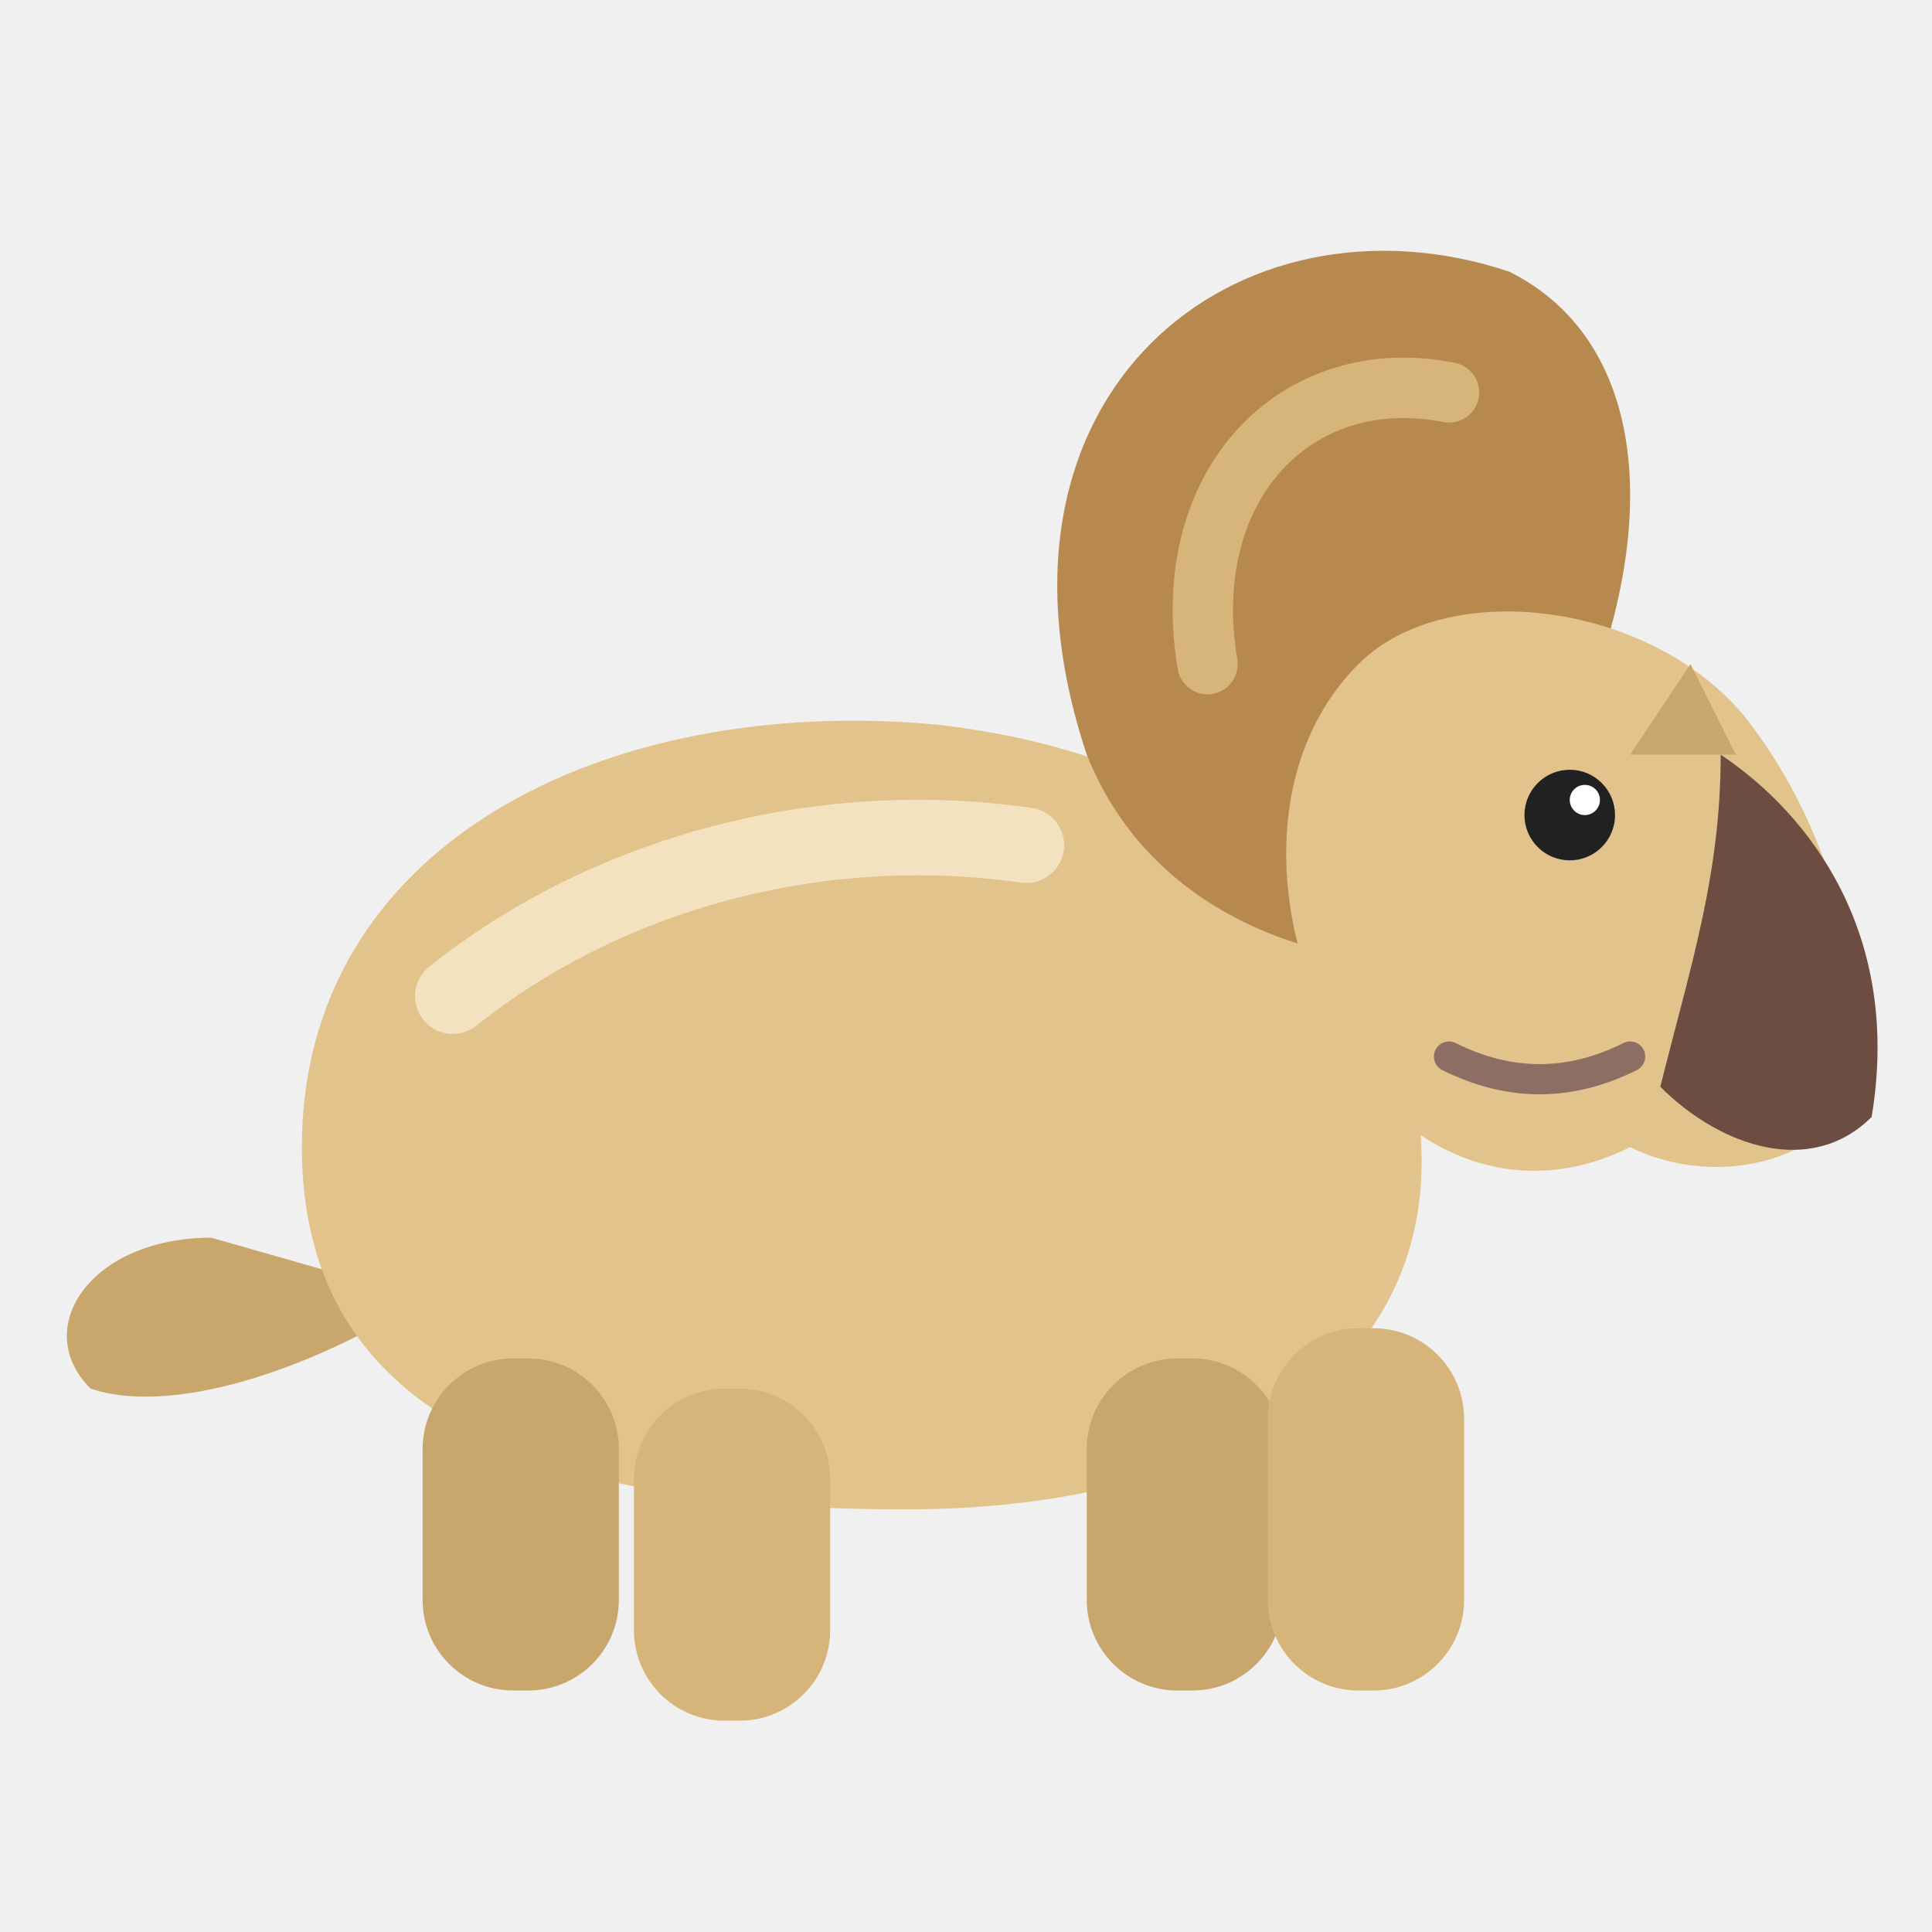
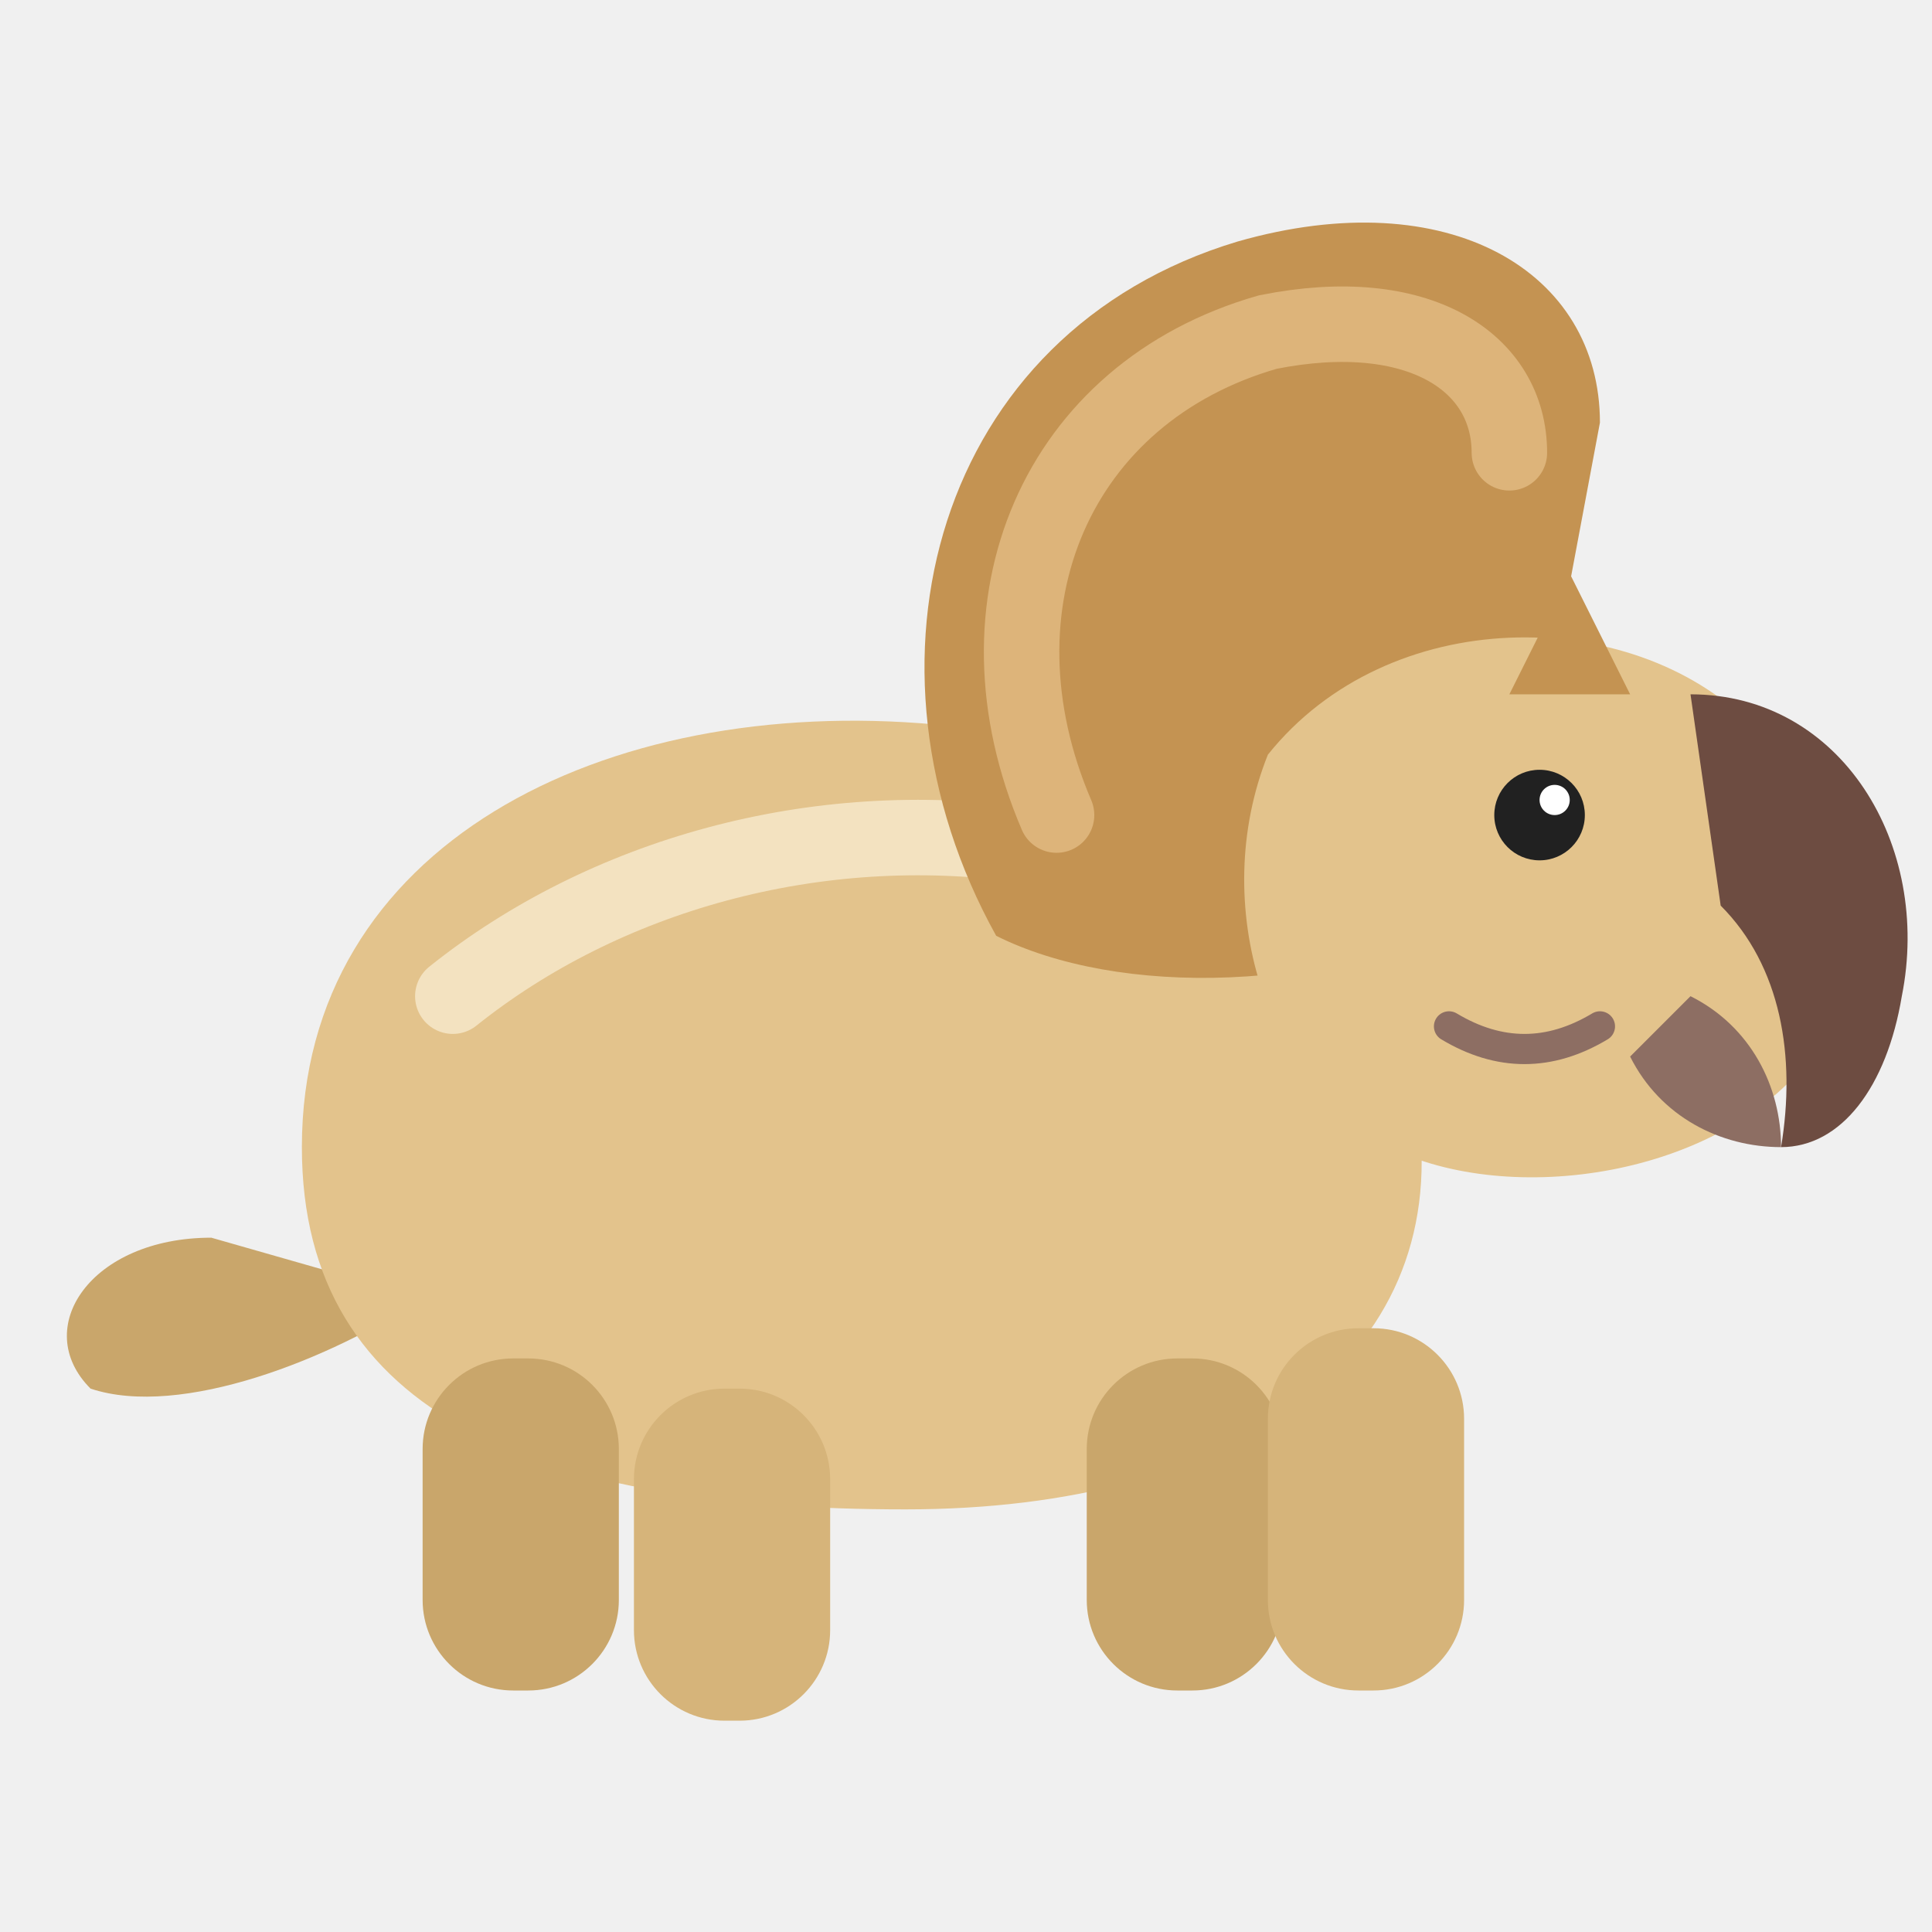
<svg xmlns="http://www.w3.org/2000/svg" viewBox="0 0 128 128">
  <path d="M14 82 C6 82 2 88 6 92 C12 94 22 90 28 86 Z" fill="#c9a66b" />
  <path d="M20 76 C20 56 40 46 62 48 C80 50 92 60 94 74 C96 90 82 100 60 100 C36 100 20 94 20 76 Z" fill="#e3c38c" />
  <path d="M30 66 C40 58 54 54 68 56" stroke="#f3e2c0" stroke-width="5" fill="none" stroke-linecap="round" />
  <g fill="#c9a66b">
    <rect x="28" y="90" width="13" height="22" rx="6" />
    <rect x="72" y="90" width="13" height="22" rx="6" />
  </g>
  <g fill="#d6b47a">
    <rect x="42" y="92" width="13" height="22" rx="6" />
    <rect x="84" y="88" width="13" height="24" rx="6" />
  </g>
-   <path d="M72 50 C64 26 82 12 100 18 C108 22 110 32 106 44 L96 64 C86 64 76 60 72 50 Z" fill="#b8894e" />
-   <path d="M80 44 C78 32 86 24 96 26" stroke="#d6b47a" stroke-width="4" fill="none" stroke-linecap="round" />
-   <path d="M90 44 C96 38 110 40 116 48 C122 56 124 66 122 74 C118 78 112 78 108 76 C100 80 92 76 88 68 C84 60 84 50 90 44 Z" fill="#e3c38c" />
-   <path d="M114 50 C120 54 126 62 124 74 C120 78 114 76 110 72 C112 64 114 58 114 50 Z" fill="#6d4c41" />
-   <path d="M108 50 l4 -6 l3 6 Z" fill="#c9a66b" />
-   <circle cx="104" cy="54" r="3" fill="#212121" />
-   <circle cx="105" cy="53" r="1" fill="#fff" />
-   <path d="M96 70 q6 3 12 0" stroke="#8d6e63" stroke-width="2" fill="none" stroke-linecap="round" />
+   <path d="M66 62 C56 44 62 22 82 16 C96 12 106 18 106 28 L100 60 C88 66 74 66 66 62 Z" fill="#c49352" />
+   <path d="M70 54 C64 40 70 26 84 22 C94 20 100 24 100 30" stroke="#ddb47a" stroke-width="5" fill="none" stroke-linecap="round" />
+   <path d="M84 50 C92 40 108 40 116 48 C122 54 122 62 120 70 C114 78 100 80 92 76 C84 72 80 60 84 50 Z" fill="#e3c38c" />
+   <path d="M112 46 C122 46 128 56 126 66 C125 72 122 76 118 76 C119 70 118 64 114 60 Z" fill="#6d4c41" />
+   <path d="M112 66 C116 68 118 72 118 76 C114 76 110 74 108 70 Z" fill="#8d6e63" />
+   <path d="M100 46 L104 38 L108 46 Z" fill="#c49352" />
+   <circle cx="102" cy="54" r="3" fill="#212121" />
+   <circle cx="103" cy="53" r="1" fill="#fff" />
+   <path d="M96 68 q5 3 10 0" stroke="#8d6e63" stroke-width="2" fill="none" stroke-linecap="round" />
</svg>
